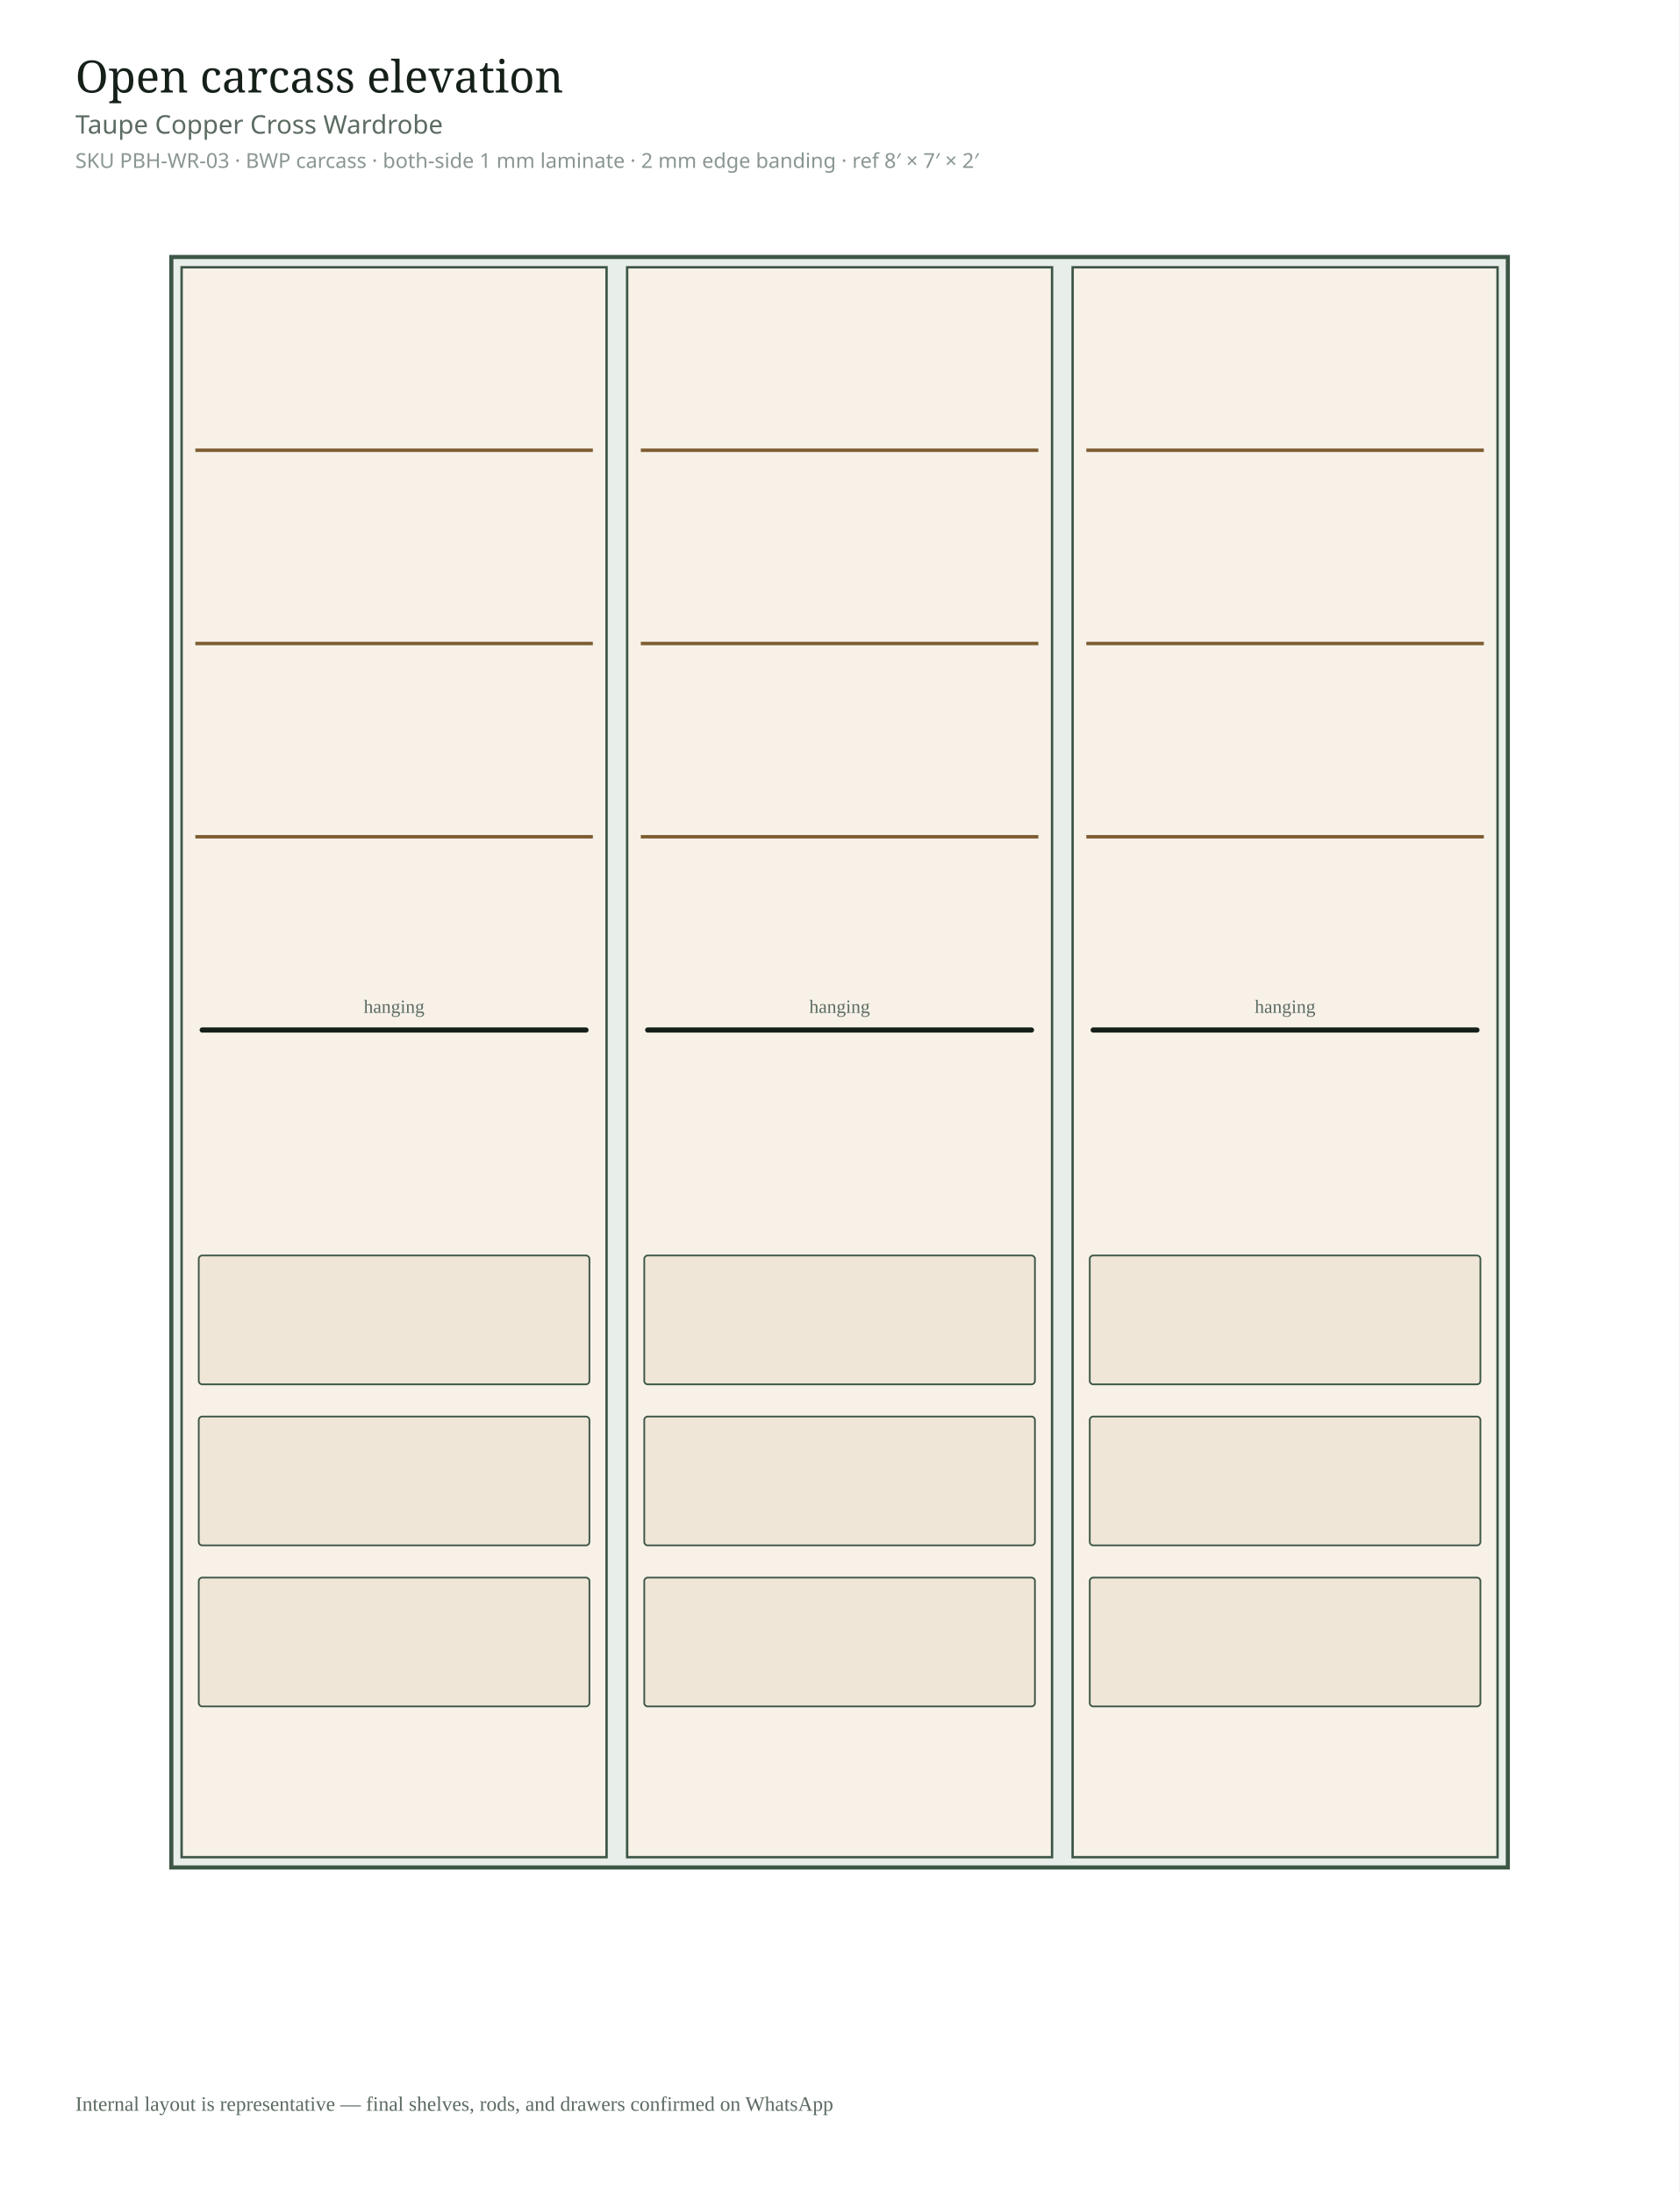
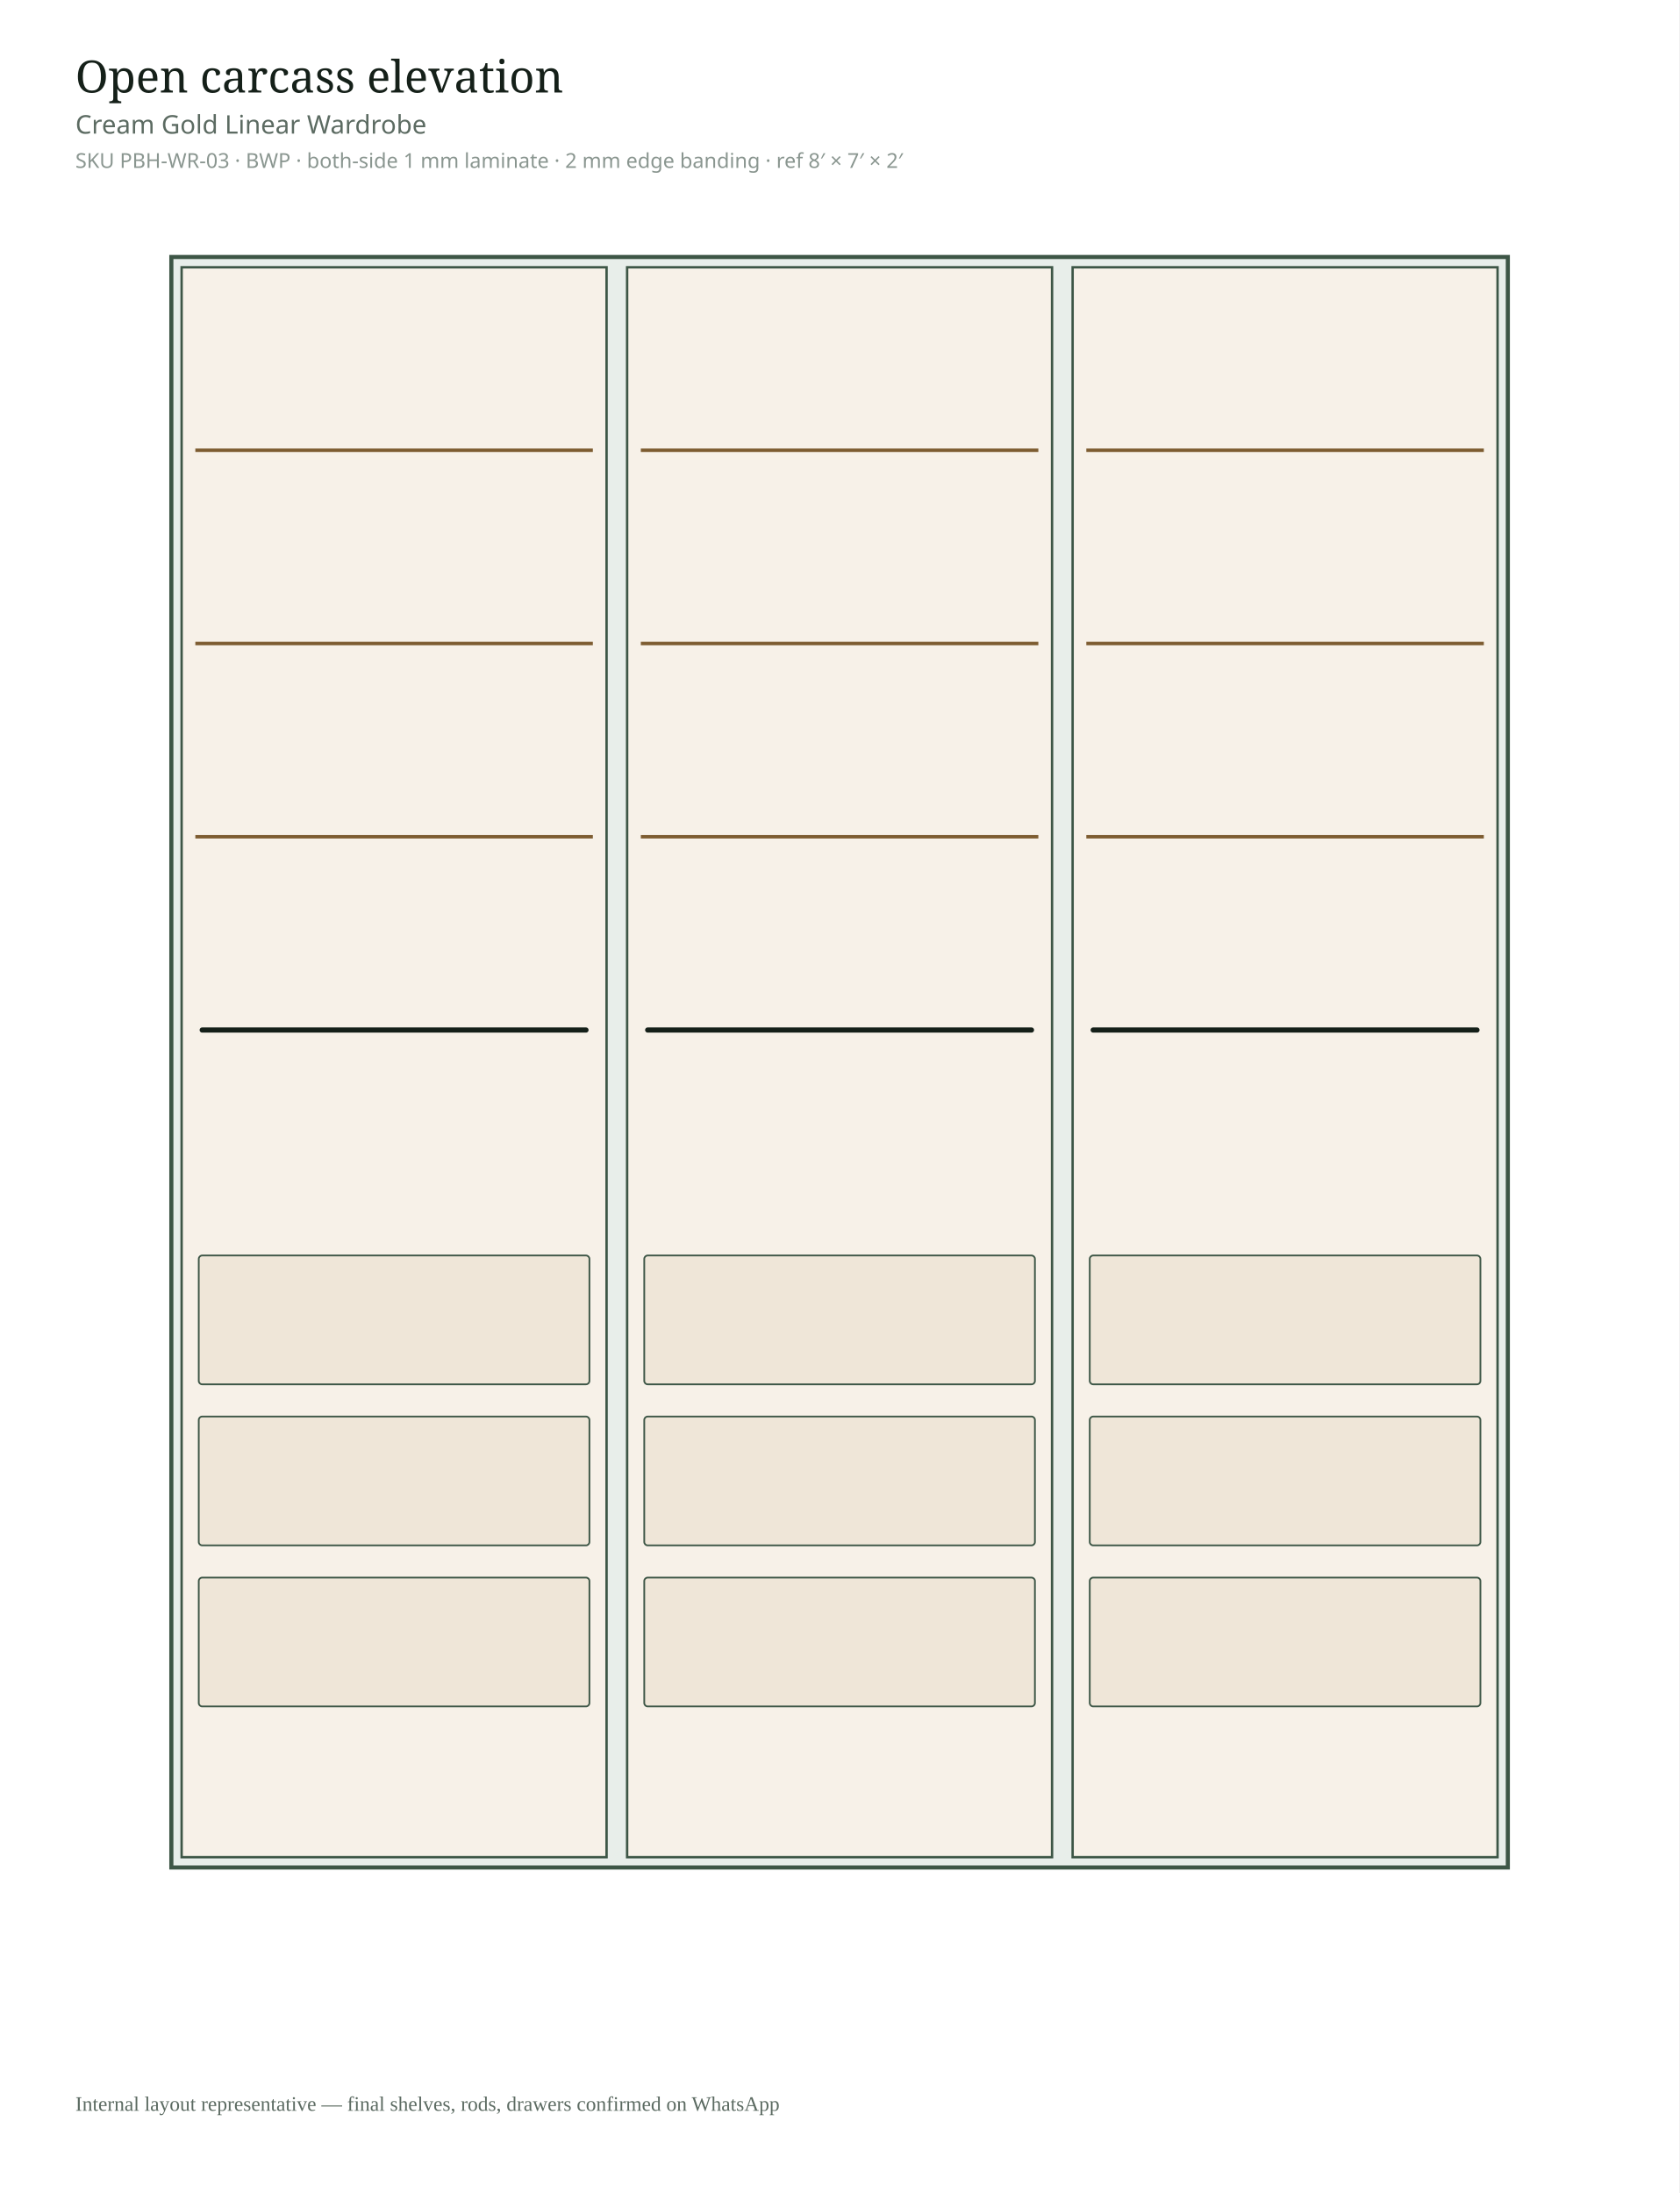
<svg xmlns="http://www.w3.org/2000/svg" viewBox="0 0 980 1280" width="980" height="1280">
  <rect width="980" height="1280" fill="#fff" />
  <text x="44" y="54" font-family="Georgia,serif" font-size="26" fill="#152019">Open carcass elevation</text>
-   <text x="44" y="78" font-family="system-ui,sans-serif" font-size="15" fill="#5c6b62">Taupe Copper Cross Wardrobe</text>
-   <text x="44" y="98" font-family="system-ui,sans-serif" font-size="12" fill="#8a9690">SKU PBH-WR-03 · BWP carcass · both-side 1 mm laminate · 2 mm edge banding · ref 8′ × 7′ × 2′</text>
+   <text x="44" y="78" font-family="system-ui,sans-serif" font-size="15" fill="#5c6b62">Cream Gold Linear Wardrobe</text>
+   <text x="44" y="98" font-family="system-ui,sans-serif" font-size="12" fill="#8a9690">SKU PBH-WR-03 · BWP · both-side 1 mm laminate · 2 mm edge banding · ref 8′ × 7′ × 2′</text>
  <rect x="100" y="150" width="780" height="940" fill="#e8eeea" stroke="#3d5646" stroke-width="2.4" />
  <rect x="106" y="156" width="248" height="928" fill="#f7f1e8" stroke="#3d5646" stroke-width="1.4" />
  <line x1="114" y1="262.8" x2="346" y2="262.8" stroke="#7d5c30" stroke-width="2" />
  <line x1="114" y1="375.6" x2="346" y2="375.6" stroke="#7d5c30" stroke-width="2" />
  <line x1="114" y1="488.4" x2="346" y2="488.4" stroke="#7d5c30" stroke-width="2" />
  <line x1="118" y1="601.2" x2="342" y2="601.2" stroke="#152019" stroke-width="3" stroke-linecap="round" />
-   <text x="230" y="591.2" text-anchor="middle" font-size="11" fill="#5c6b62">hanging</text>
  <rect x="116" y="732.8" width="228" height="75.2" rx="2" fill="#efe6d8" stroke="#3d5646" />
  <rect x="116" y="826.8" width="228" height="75.2" rx="2" fill="#efe6d8" stroke="#3d5646" />
  <rect x="116" y="920.8" width="228" height="75.2" rx="2" fill="#efe6d8" stroke="#3d5646" />
  <rect x="366" y="156" width="248" height="928" fill="#f7f1e8" stroke="#3d5646" stroke-width="1.4" />
  <line x1="374" y1="262.8" x2="606" y2="262.8" stroke="#7d5c30" stroke-width="2" />
  <line x1="374" y1="375.6" x2="606" y2="375.6" stroke="#7d5c30" stroke-width="2" />
  <line x1="374" y1="488.4" x2="606" y2="488.4" stroke="#7d5c30" stroke-width="2" />
  <line x1="378" y1="601.2" x2="602" y2="601.2" stroke="#152019" stroke-width="3" stroke-linecap="round" />
-   <text x="490" y="591.2" text-anchor="middle" font-size="11" fill="#5c6b62">hanging</text>
  <rect x="376" y="732.8" width="228" height="75.2" rx="2" fill="#efe6d8" stroke="#3d5646" />
  <rect x="376" y="826.8" width="228" height="75.2" rx="2" fill="#efe6d8" stroke="#3d5646" />
  <rect x="376" y="920.8" width="228" height="75.2" rx="2" fill="#efe6d8" stroke="#3d5646" />
  <rect x="626" y="156" width="248" height="928" fill="#f7f1e8" stroke="#3d5646" stroke-width="1.4" />
  <line x1="634" y1="262.8" x2="866" y2="262.8" stroke="#7d5c30" stroke-width="2" />
  <line x1="634" y1="375.6" x2="866" y2="375.6" stroke="#7d5c30" stroke-width="2" />
  <line x1="634" y1="488.4" x2="866" y2="488.4" stroke="#7d5c30" stroke-width="2" />
  <line x1="638" y1="601.2" x2="862" y2="601.2" stroke="#152019" stroke-width="3" stroke-linecap="round" />
-   <text x="750" y="591.2" text-anchor="middle" font-size="11" fill="#5c6b62">hanging</text>
  <rect x="636" y="732.8" width="228" height="75.2" rx="2" fill="#efe6d8" stroke="#3d5646" />
  <rect x="636" y="826.8" width="228" height="75.2" rx="2" fill="#efe6d8" stroke="#3d5646" />
  <rect x="636" y="920.8" width="228" height="75.2" rx="2" fill="#efe6d8" stroke="#3d5646" />
-   <text x="44" y="1232" font-size="12" fill="#5c6b62">Internal layout is representative — final shelves, rods, and drawers confirmed on WhatsApp</text>
+   <text x="44" y="1232" font-size="12" fill="#5c6b62">Internal layout representative — final shelves, rods, drawers confirmed on WhatsApp</text>
</svg>
